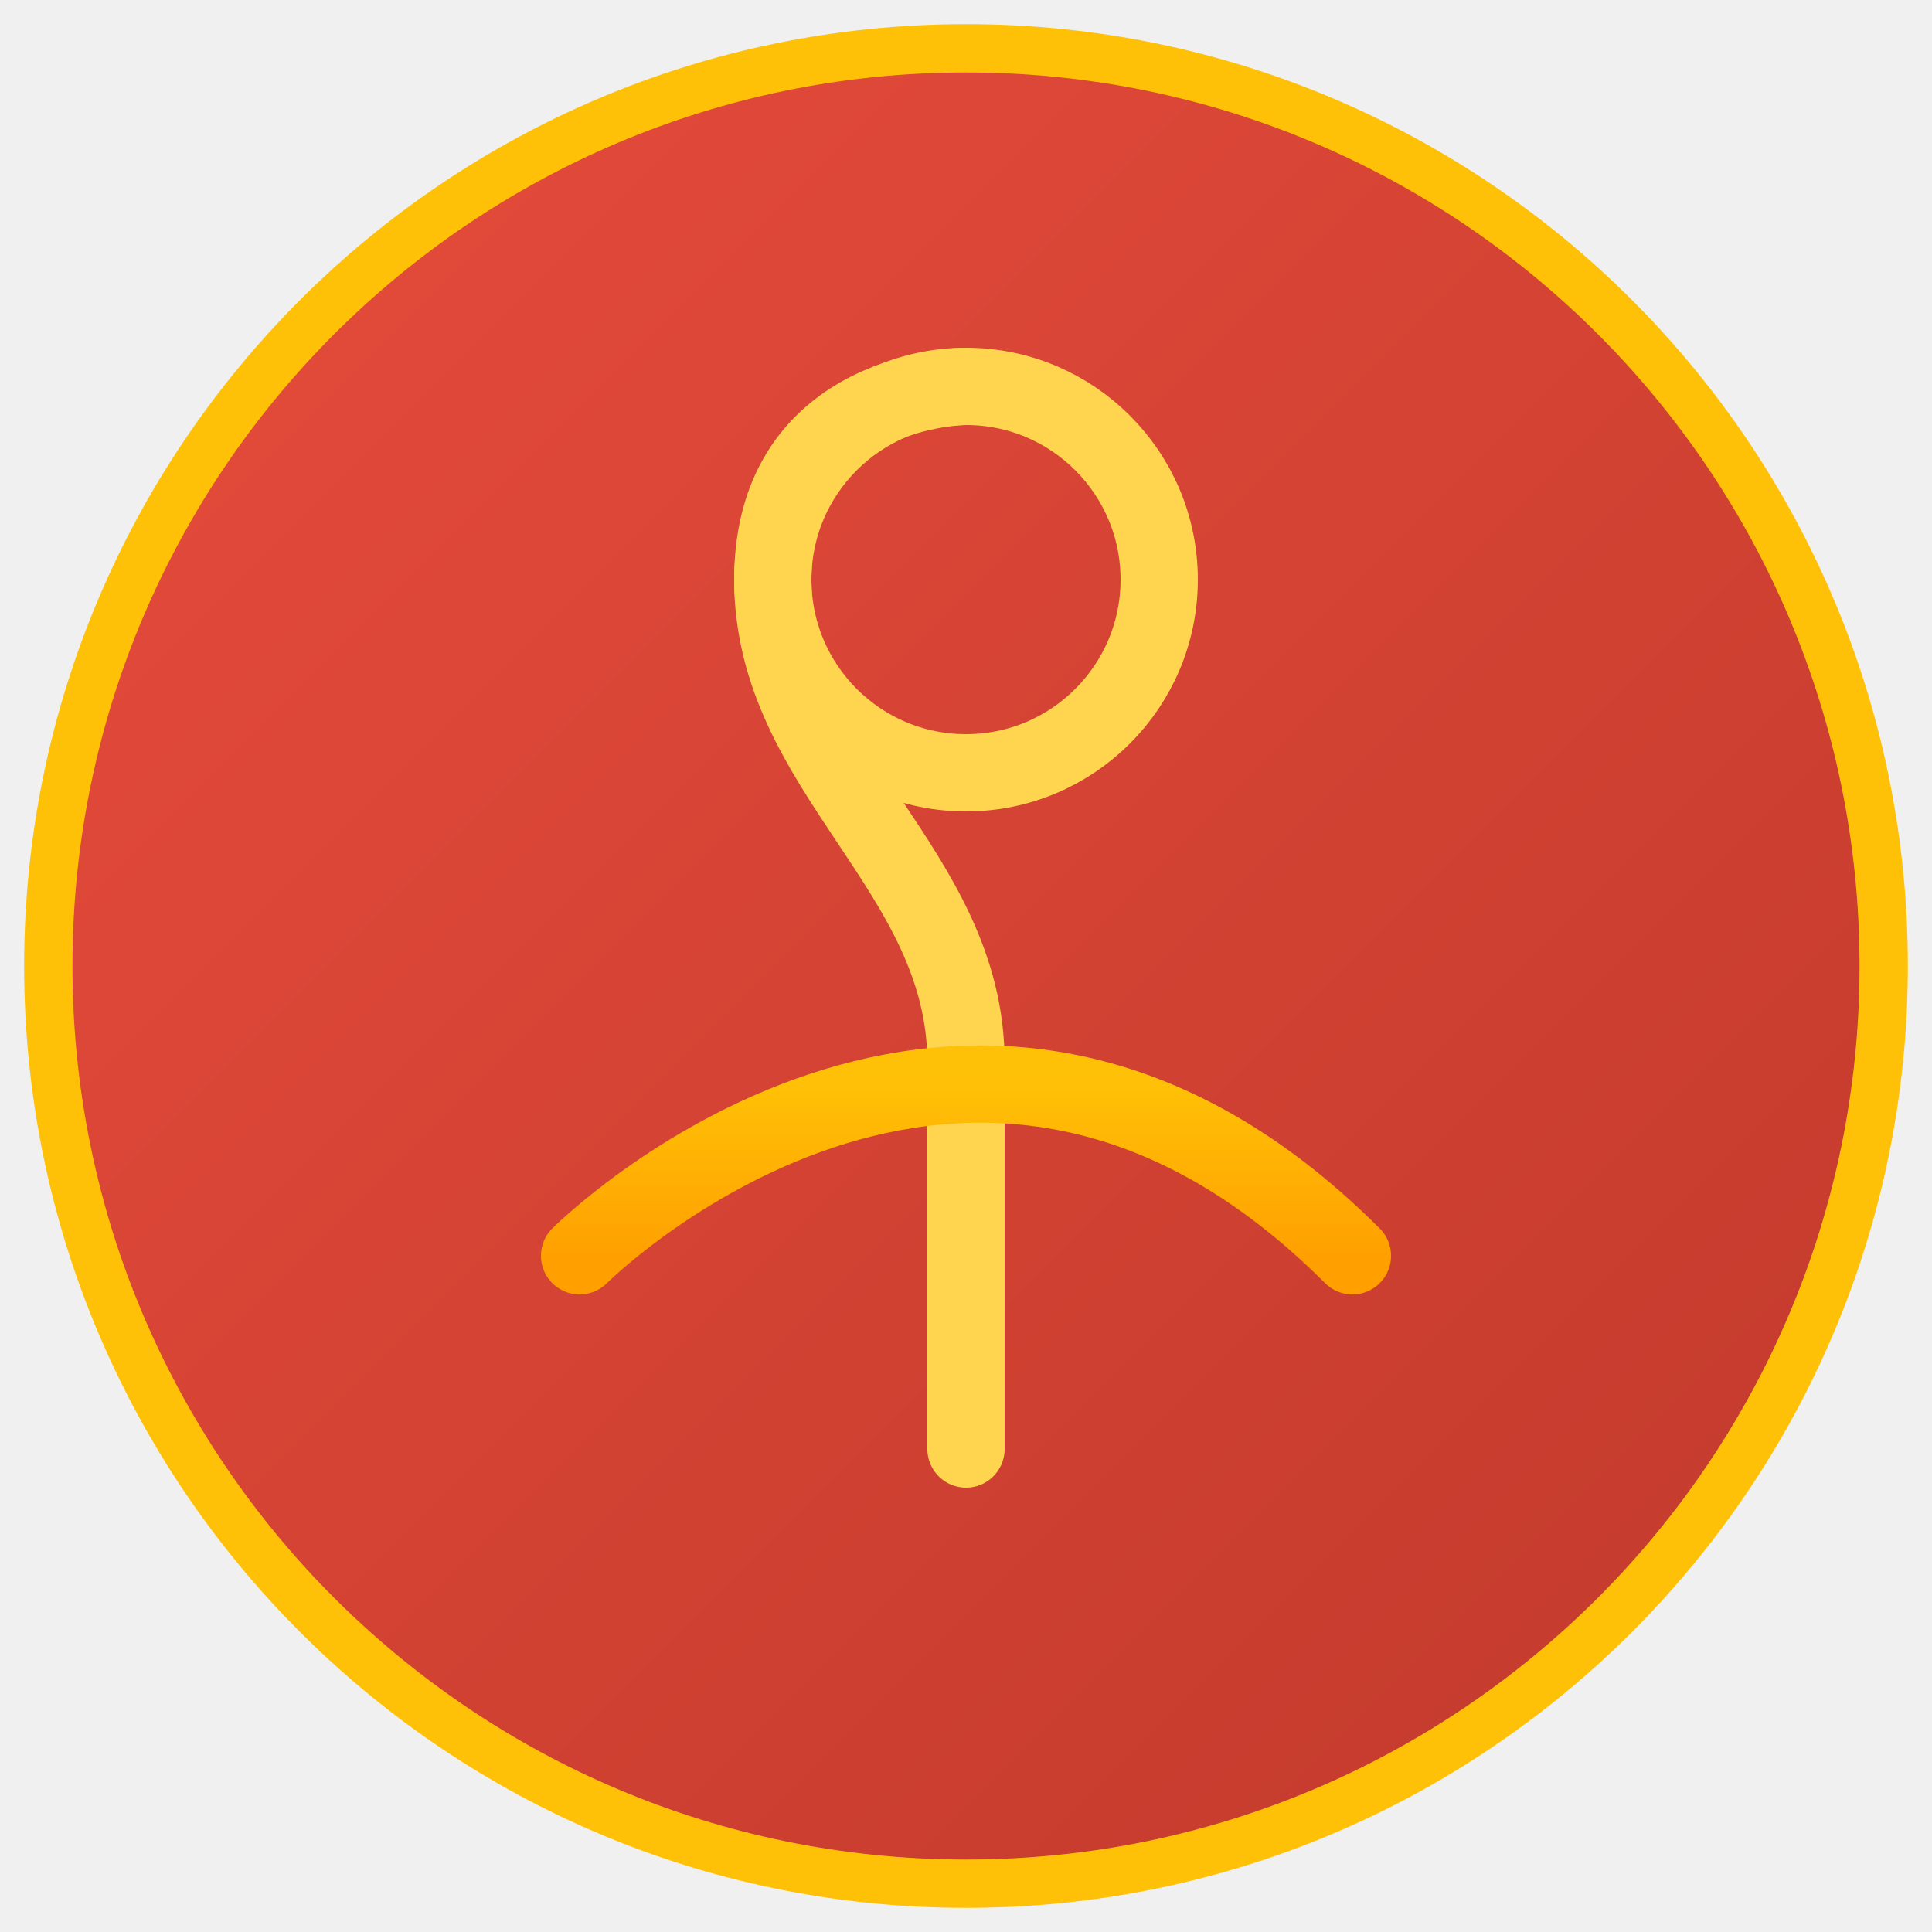
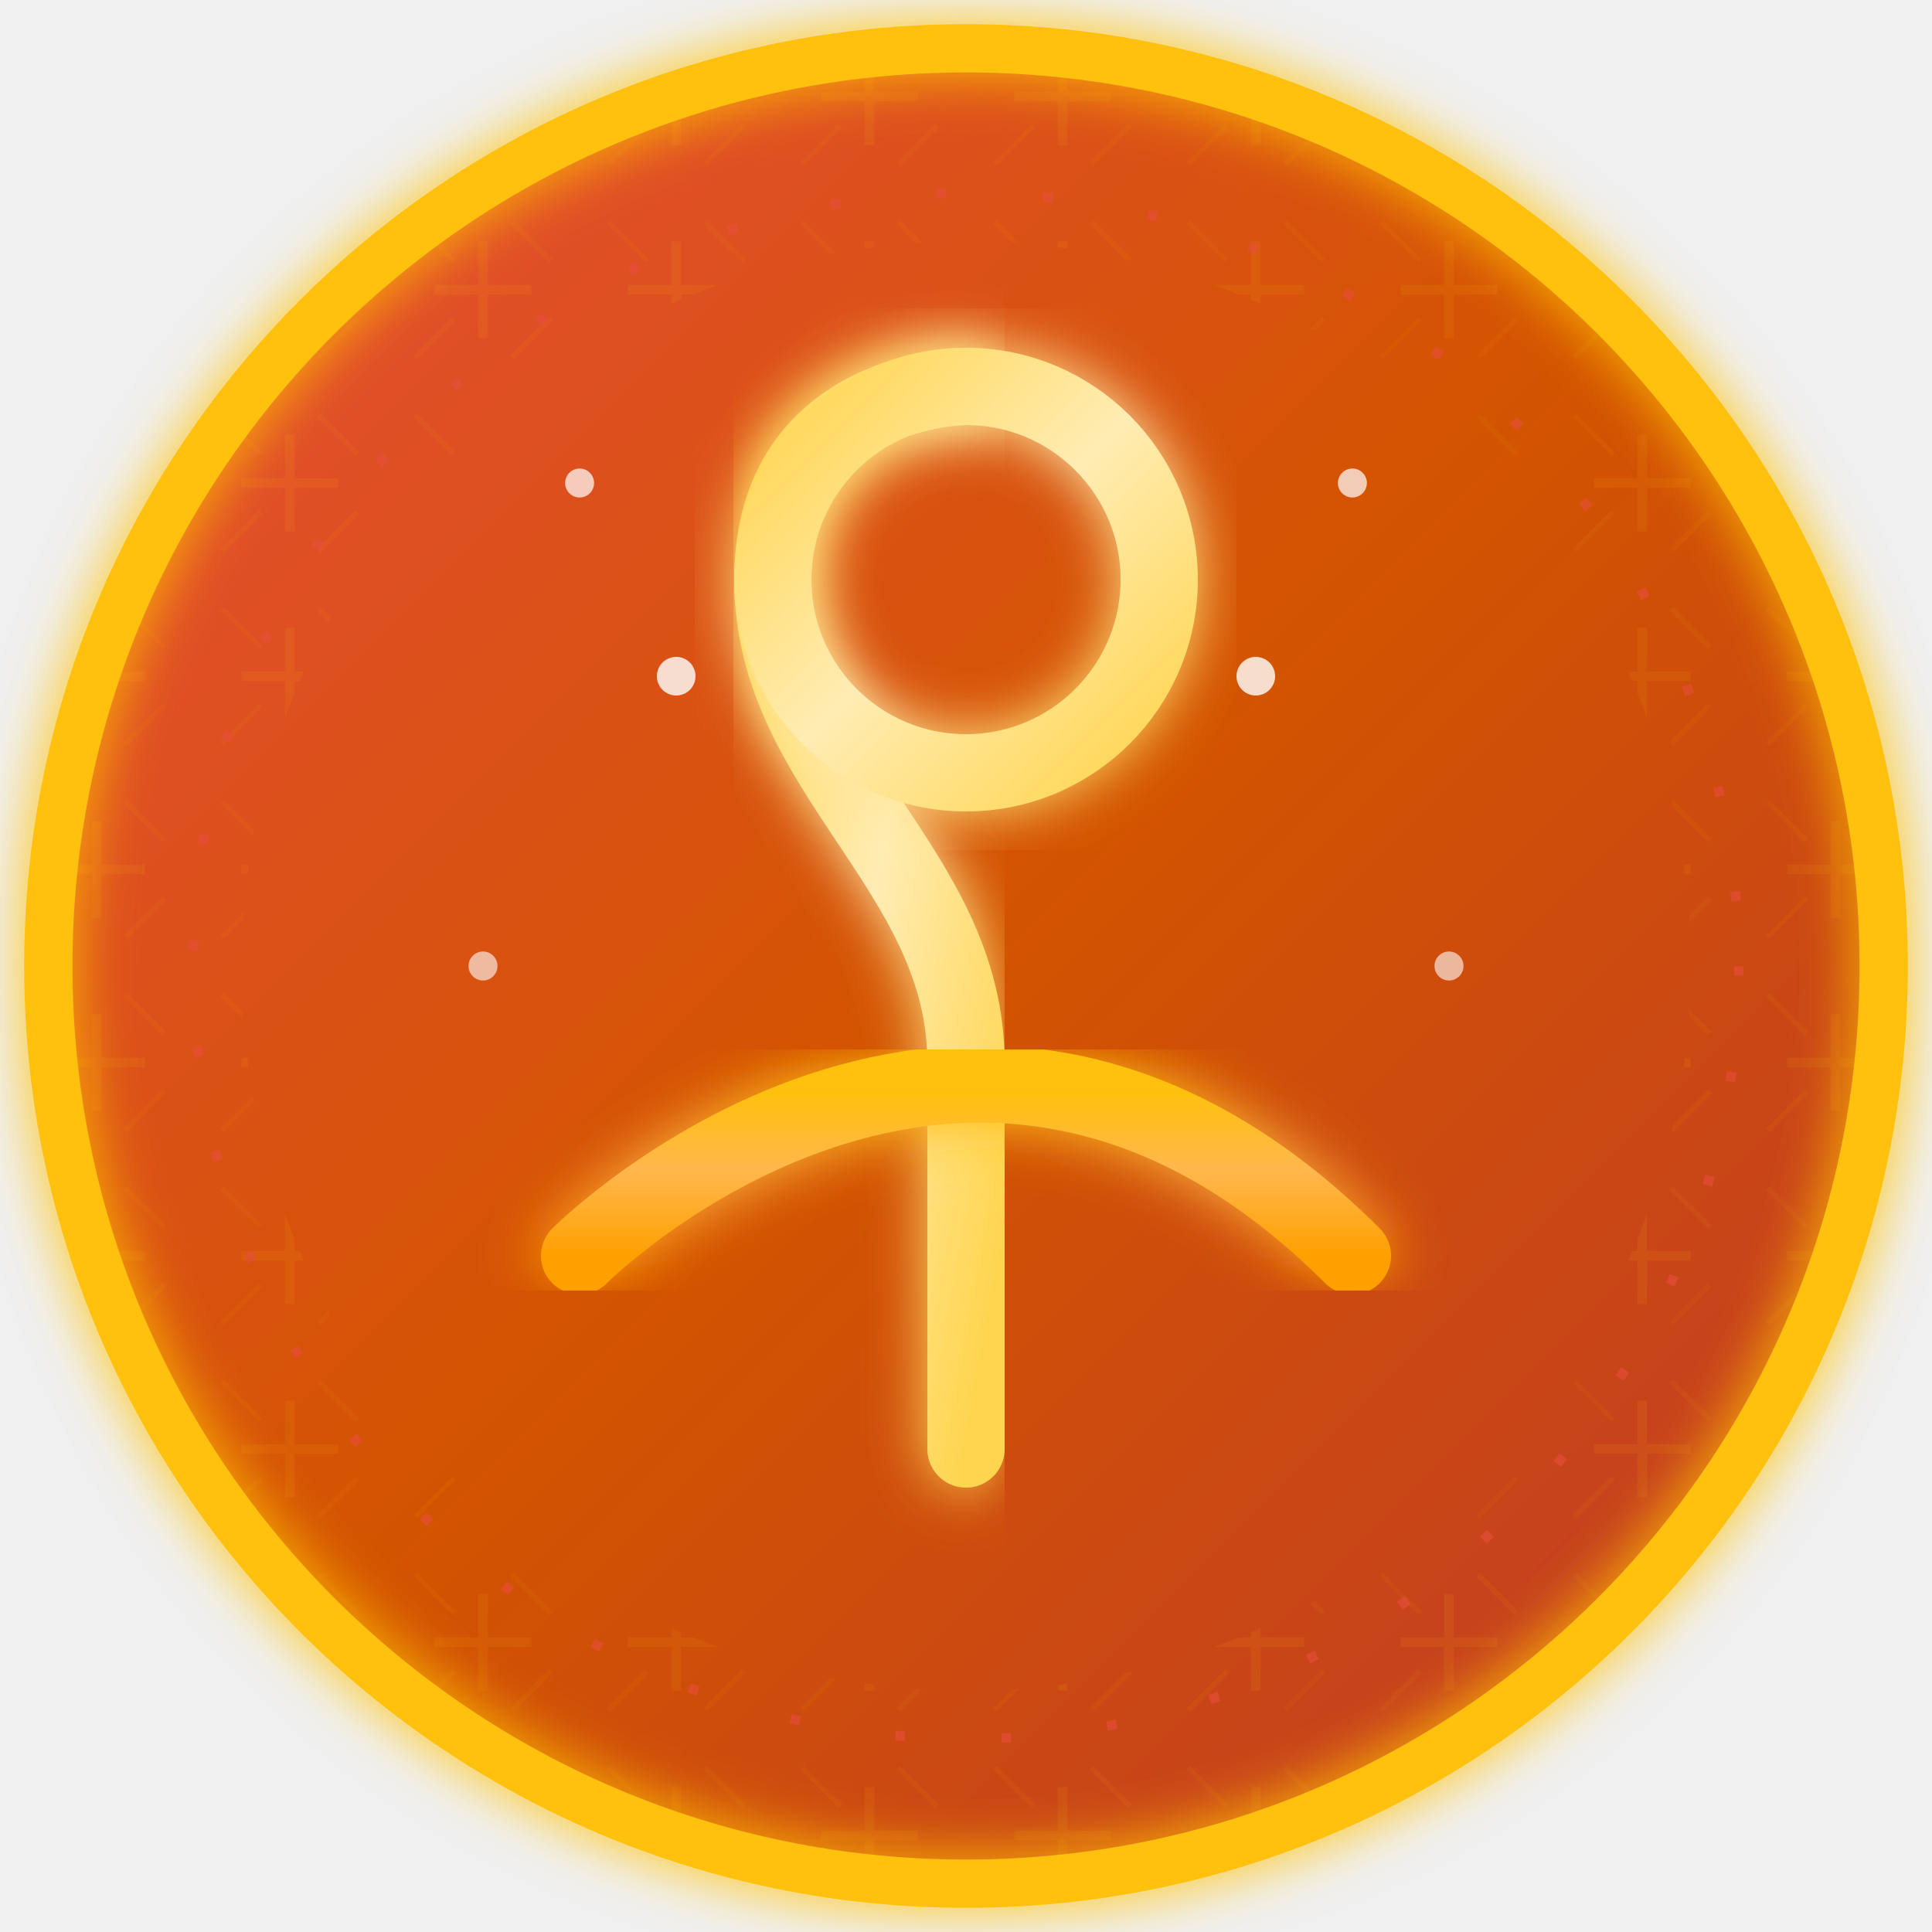
<svg xmlns="http://www.w3.org/2000/svg" viewBox="0 0 200 200" width="200" height="200">
  <defs>
    <linearGradient id="bgGradient" x1="0%" y1="0%" x2="100%" y2="100%">
      <stop offset="0%" stop-color="#e74c3c" />
+       <stop offset="50%" stop-color="#d35400" />
      <stop offset="100%" stop-color="#c0392b" />
    </linearGradient>
    <linearGradient id="sunriseGradient" x1="0%" y1="100%" x2="0%" y2="0%">
      <stop offset="0%" stop-color="#FFA000" />
+       <stop offset="50%" stop-color="#FFB74D" />
      <stop offset="100%" stop-color="#FFC107" />
    </linearGradient>
+     <linearGradient id="ankhGradient" x1="0%" y1="0%" x2="100%" y2="100%">
+       <stop offset="0%" stop-color="#FFD54F" />
+       <stop offset="50%" stop-color="#FFECB3" />
+       <stop offset="100%" stop-color="#FFD54F" />
+     </linearGradient>
+     <filter id="glow" x="-20%" y="-20%" width="140%" height="140%">
+       <feGaussianBlur stdDeviation="3" result="blur" />
+       <feComposite in="SourceGraphic" in2="blur" operator="over" />
+     </filter>
+     <pattern id="hieroglyphPattern" x="0" y="0" width="20" height="20" patternUnits="userSpaceOnUse">
+       <path d="M5,10 L15,10 M10,5 L10,15" stroke="#FFC107" stroke-width="1" opacity="0.6" />
+       <path d="M3,3 L7,7 M13,3 L17,7 M3,17 L7,13 M13,17 L17,13" stroke="#FFC107" stroke-width="0.5" opacity="0.4" />
+     </pattern>
  </defs>
  <circle cx="100" cy="100" r="95" fill="url(#bgGradient)" />
-   <circle cx="100" cy="100" r="95" fill="none" stroke="#FFC107" stroke-width="5" />
-   <path d="M100 40 C100 40, 80 40, 80 60 C80 80, 100 90, 100 110 L100 150" fill="none" stroke="#FFD54F" stroke-width="8" stroke-linecap="round" />
-   <circle cx="100" cy="60" r="20" fill="none" stroke="#FFD54F" stroke-width="8" />
-   <path d="M60 130 C60 130, 100 90, 140 130" fill="none" stroke="url(#sunriseGradient)" stroke-width="8" stroke-linecap="round" />
+   <circle cx="100" cy="100" r="85" fill="none" stroke="url(#hieroglyphPattern)" stroke-width="20" opacity="0.15" />
+   <circle cx="100" cy="100" r="95" fill="none" stroke="#FFC107" stroke-width="5" filter="url(#glow)" />
+   <circle cx="100" cy="100" r="80" fill="none" stroke="#e74c3c" stroke-width="1" stroke-dasharray="1,10" opacity="0.6" />
+   <path d="M100 40 C100 40, 80 40, 80 60 C80 80, 100 90, 100 110 L100 150" fill="none" stroke="url(#ankhGradient)" stroke-width="8" stroke-linecap="round" filter="url(#glow)" />
+   <circle cx="100" cy="60" r="20" fill="none" stroke="url(#ankhGradient)" stroke-width="8" filter="url(#glow)" />
+   <path d="M60 130 C60 130, 100 90, 140 130" fill="none" stroke="url(#sunriseGradient)" stroke-width="8" stroke-linecap="round" filter="url(#glow)" />
+   <circle cx="70" cy="70" r="2" fill="#FFFFFF" opacity="0.8" />
+   <circle cx="130" cy="70" r="2" fill="#FFFFFF" opacity="0.8" />
+   <circle cx="50" cy="100" r="1.5" fill="#FFFFFF" opacity="0.6" />
+   <circle cx="150" cy="100" r="1.5" fill="#FFFFFF" opacity="0.6" />
+   <circle cx="60" cy="50" r="1.5" fill="#FFFFFF" opacity="0.7" />
+   <circle cx="140" cy="50" r="1.5" fill="#FFFFFF" opacity="0.7" />
</svg>
